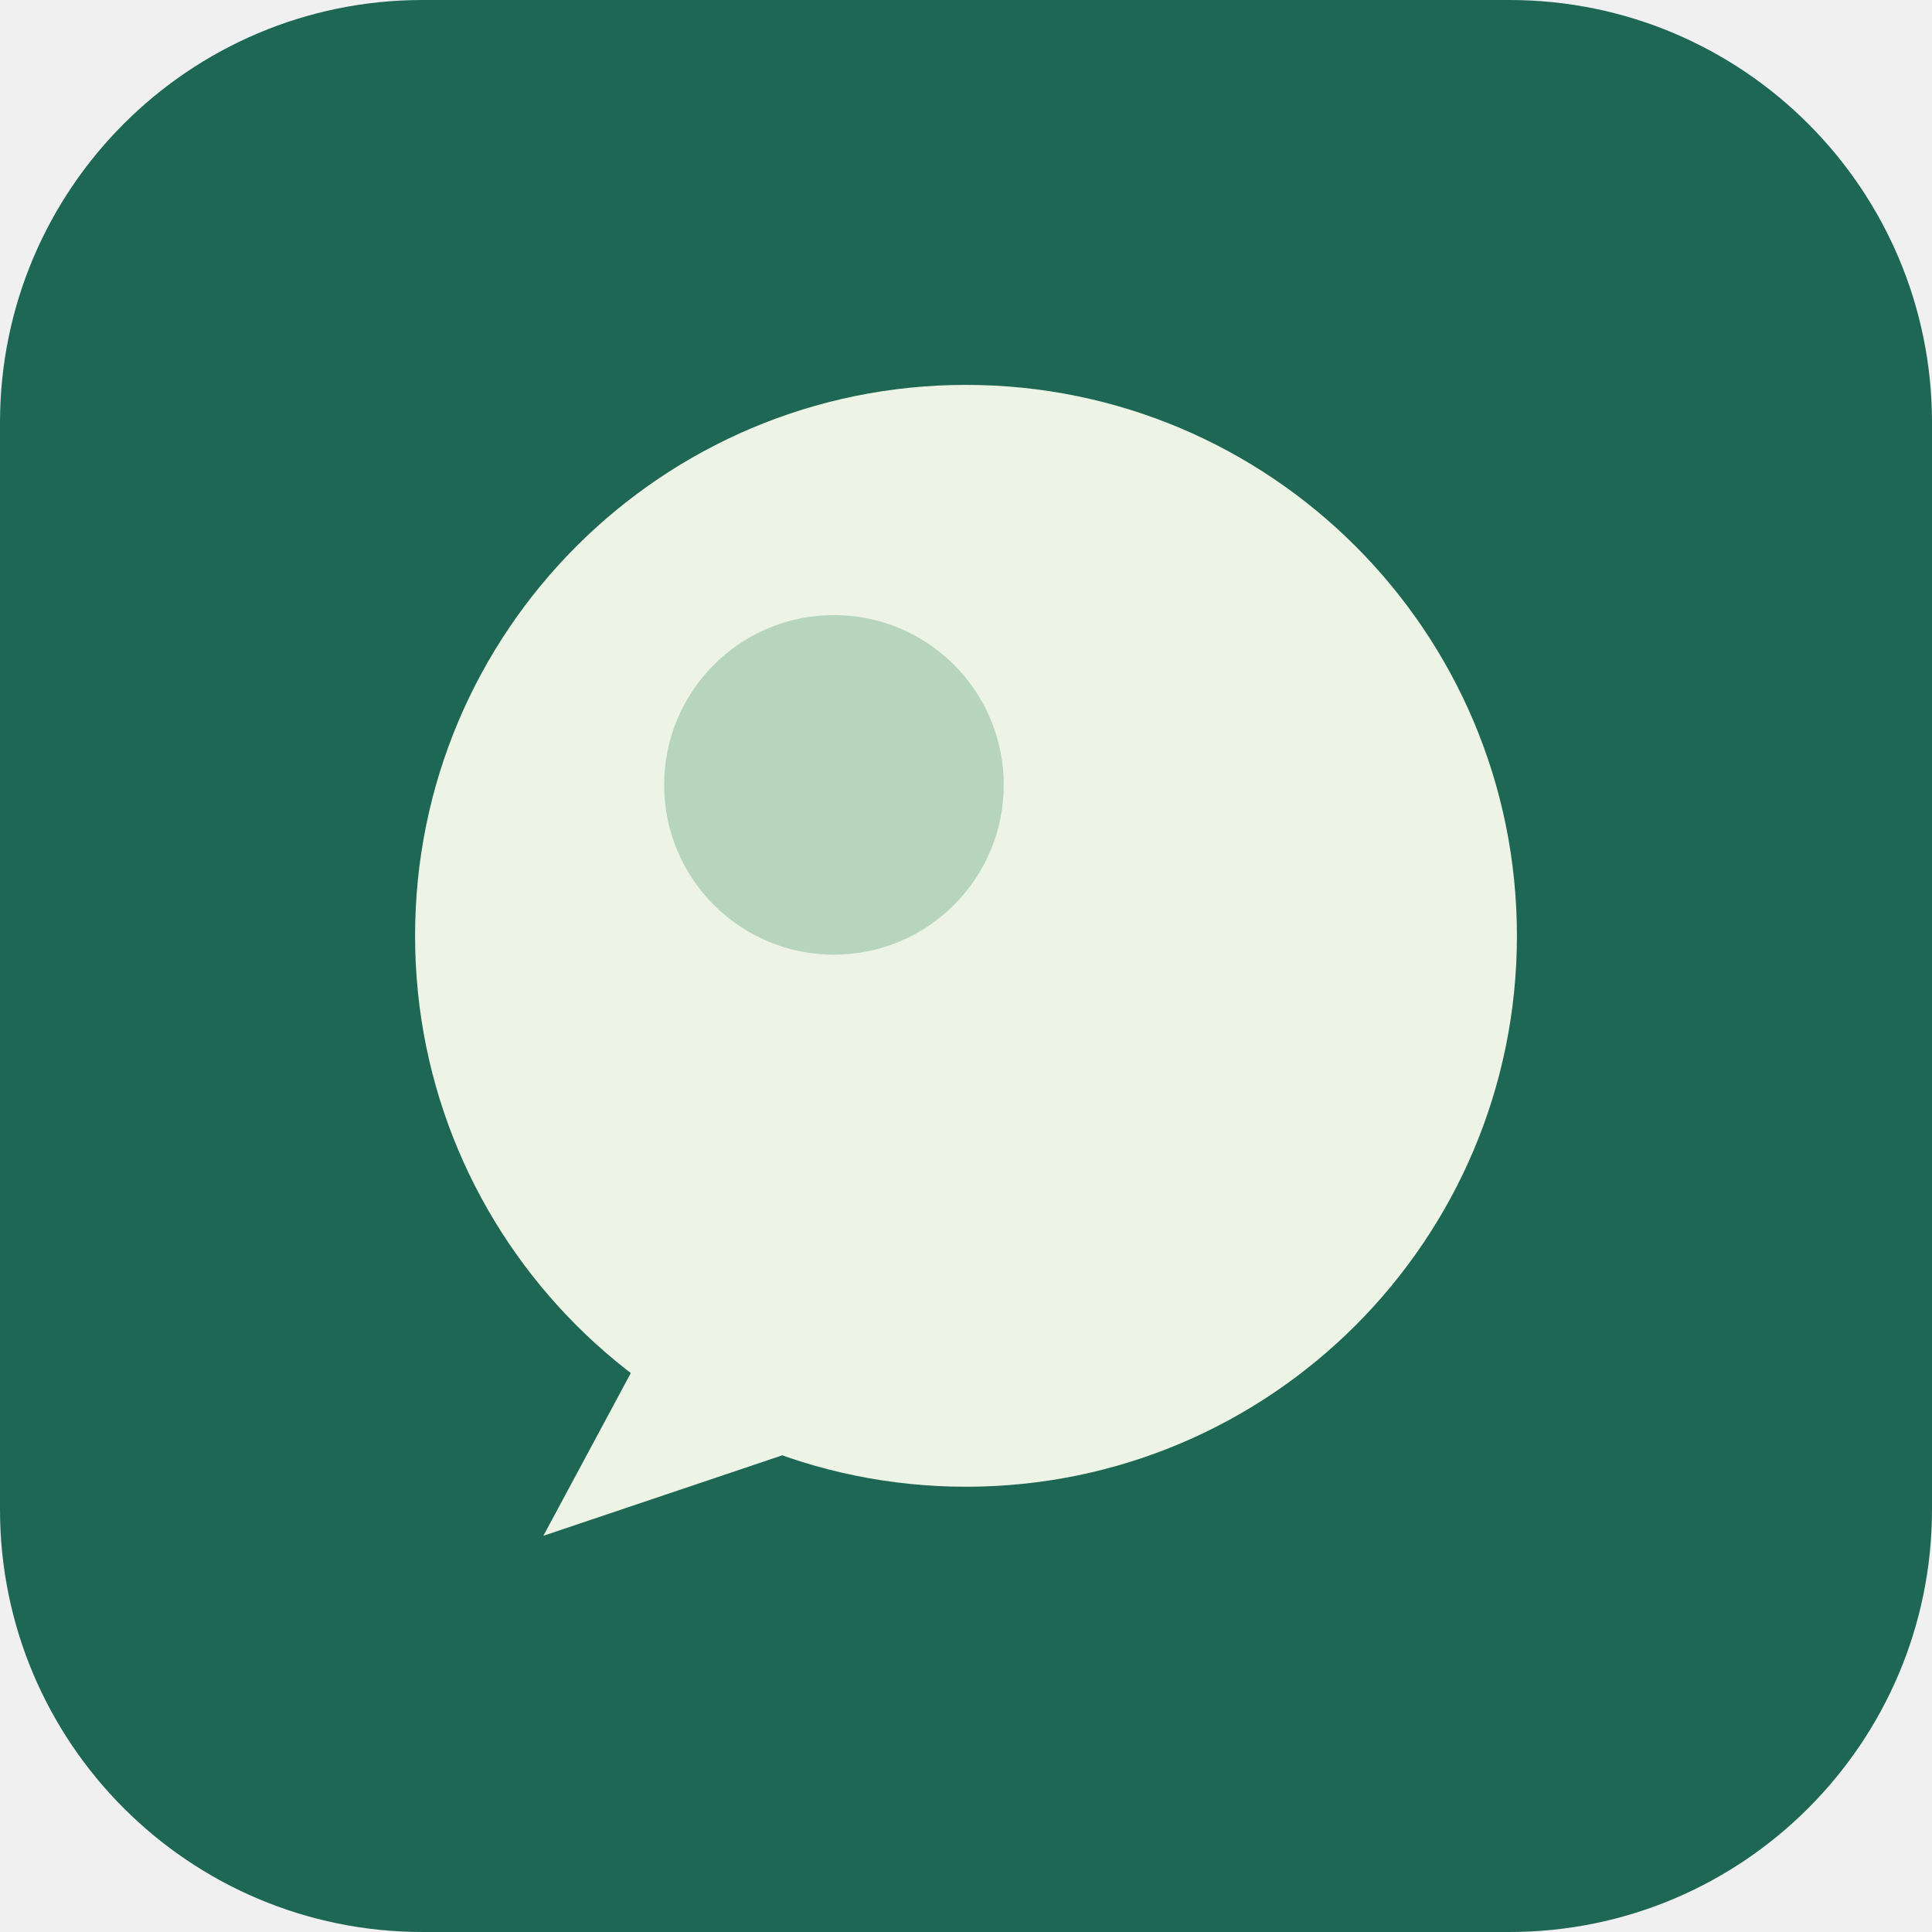
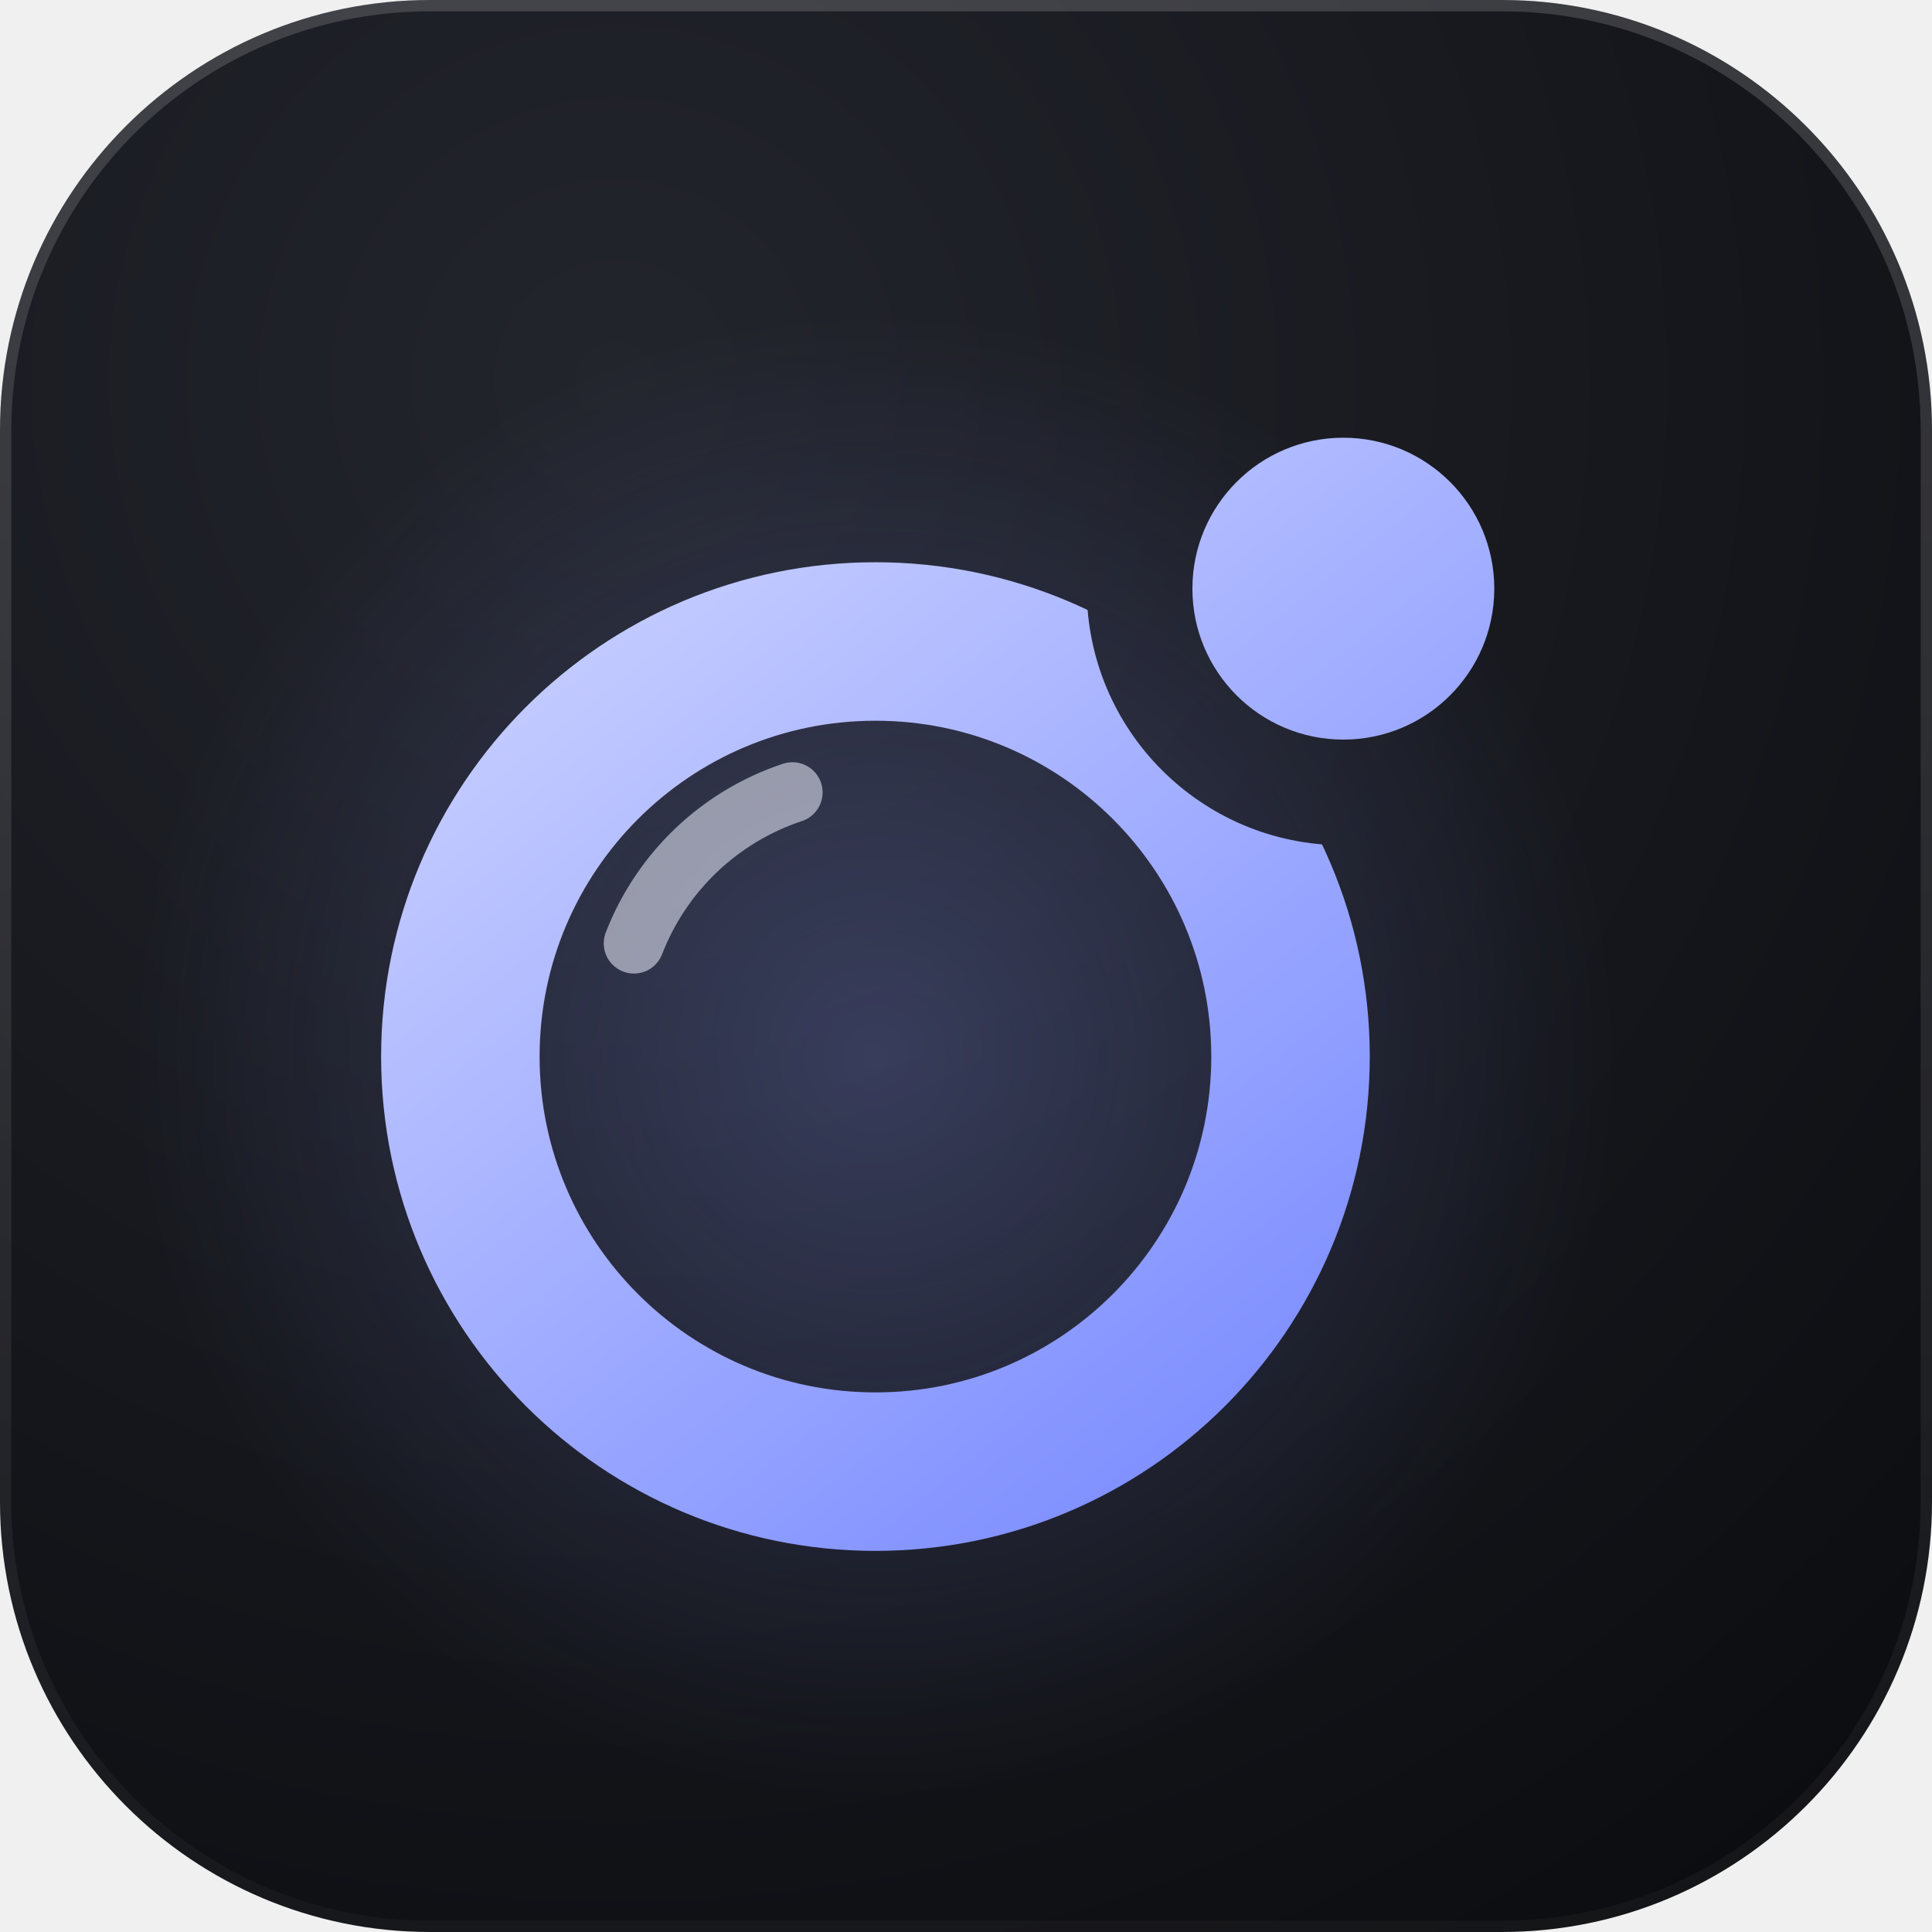
- <svg xmlns="http://www.w3.org/2000/svg" width="512" height="512" viewBox="0 0 512 512">
-   <rect width="512" height="512" rx="112" fill="#1e6755" />
-   <circle cx="256" cy="248" r="146" fill="#edf4e5" />
-   <circle cx="221" cy="208" r="45" fill="#b7d5bd" />
-   <path d="M180 340 144 407 239 375Z" fill="#edf4e5" />
+ <svg xmlns="http://www.w3.org/2000/svg" viewBox="0 0 512 512" fill="none">
+   <defs>
+     <radialGradient id="bh-bg" cx="0.32" cy="0.2" r="1">
+       <stop offset="0" stop-color="#23252d" />
+       <stop offset="1" stop-color="#0b0c0f" />
+     </radialGradient>
+     <linearGradient id="bh-edge" x1="0" y1="0" x2="0" y2="512" gradientUnits="userSpaceOnUse">
+       <stop offset="0" stop-color="#fff" stop-opacity=".16" />
+       <stop offset="1" stop-color="#fff" stop-opacity=".03" />
+     </linearGradient>
+     <linearGradient id="bh-ink" x1="120" y1="96" x2="380" y2="420" gradientUnits="userSpaceOnUse">
+       <stop offset="0" stop-color="#d6dcff" />
+       <stop offset="1" stop-color="#6f81ff" />
+     </linearGradient>
+     <radialGradient id="bh-glow" cx="0.5" cy="0.5" r="0.5">
+       <stop offset="0" stop-color="#8b9bff" stop-opacity=".26" />
+       <stop offset="1" stop-color="#8b9bff" stop-opacity="0" />
+     </radialGradient>
+     <mask id="bh-gap" maskUnits="userSpaceOnUse" x="0" y="0" width="512" height="512">
+       <rect width="512" height="512" fill="#fff" />
+       <circle cx="356" cy="156" r="68" fill="#000" />
+     </mask>
+   </defs>
+   <rect width="512" height="512" rx="114" fill="url(#bh-bg)" />
+   <rect x="1.5" y="1.5" width="509" height="509" rx="112.5" stroke="url(#bh-edge)" stroke-width="3" />
+   <circle cx="232" cy="280" r="200" fill="url(#bh-glow)" />
+   <circle cx="232" cy="280" r="110" stroke="url(#bh-ink)" stroke-width="42" mask="url(#bh-gap)" />
+   <path d="M168 250a68 68 0 0 1 42-40" stroke="#eef0ff" stroke-opacity=".55" stroke-width="16" stroke-linecap="round" />
+   <circle cx="356" cy="156" r="40" fill="url(#bh-ink)" />
</svg>
